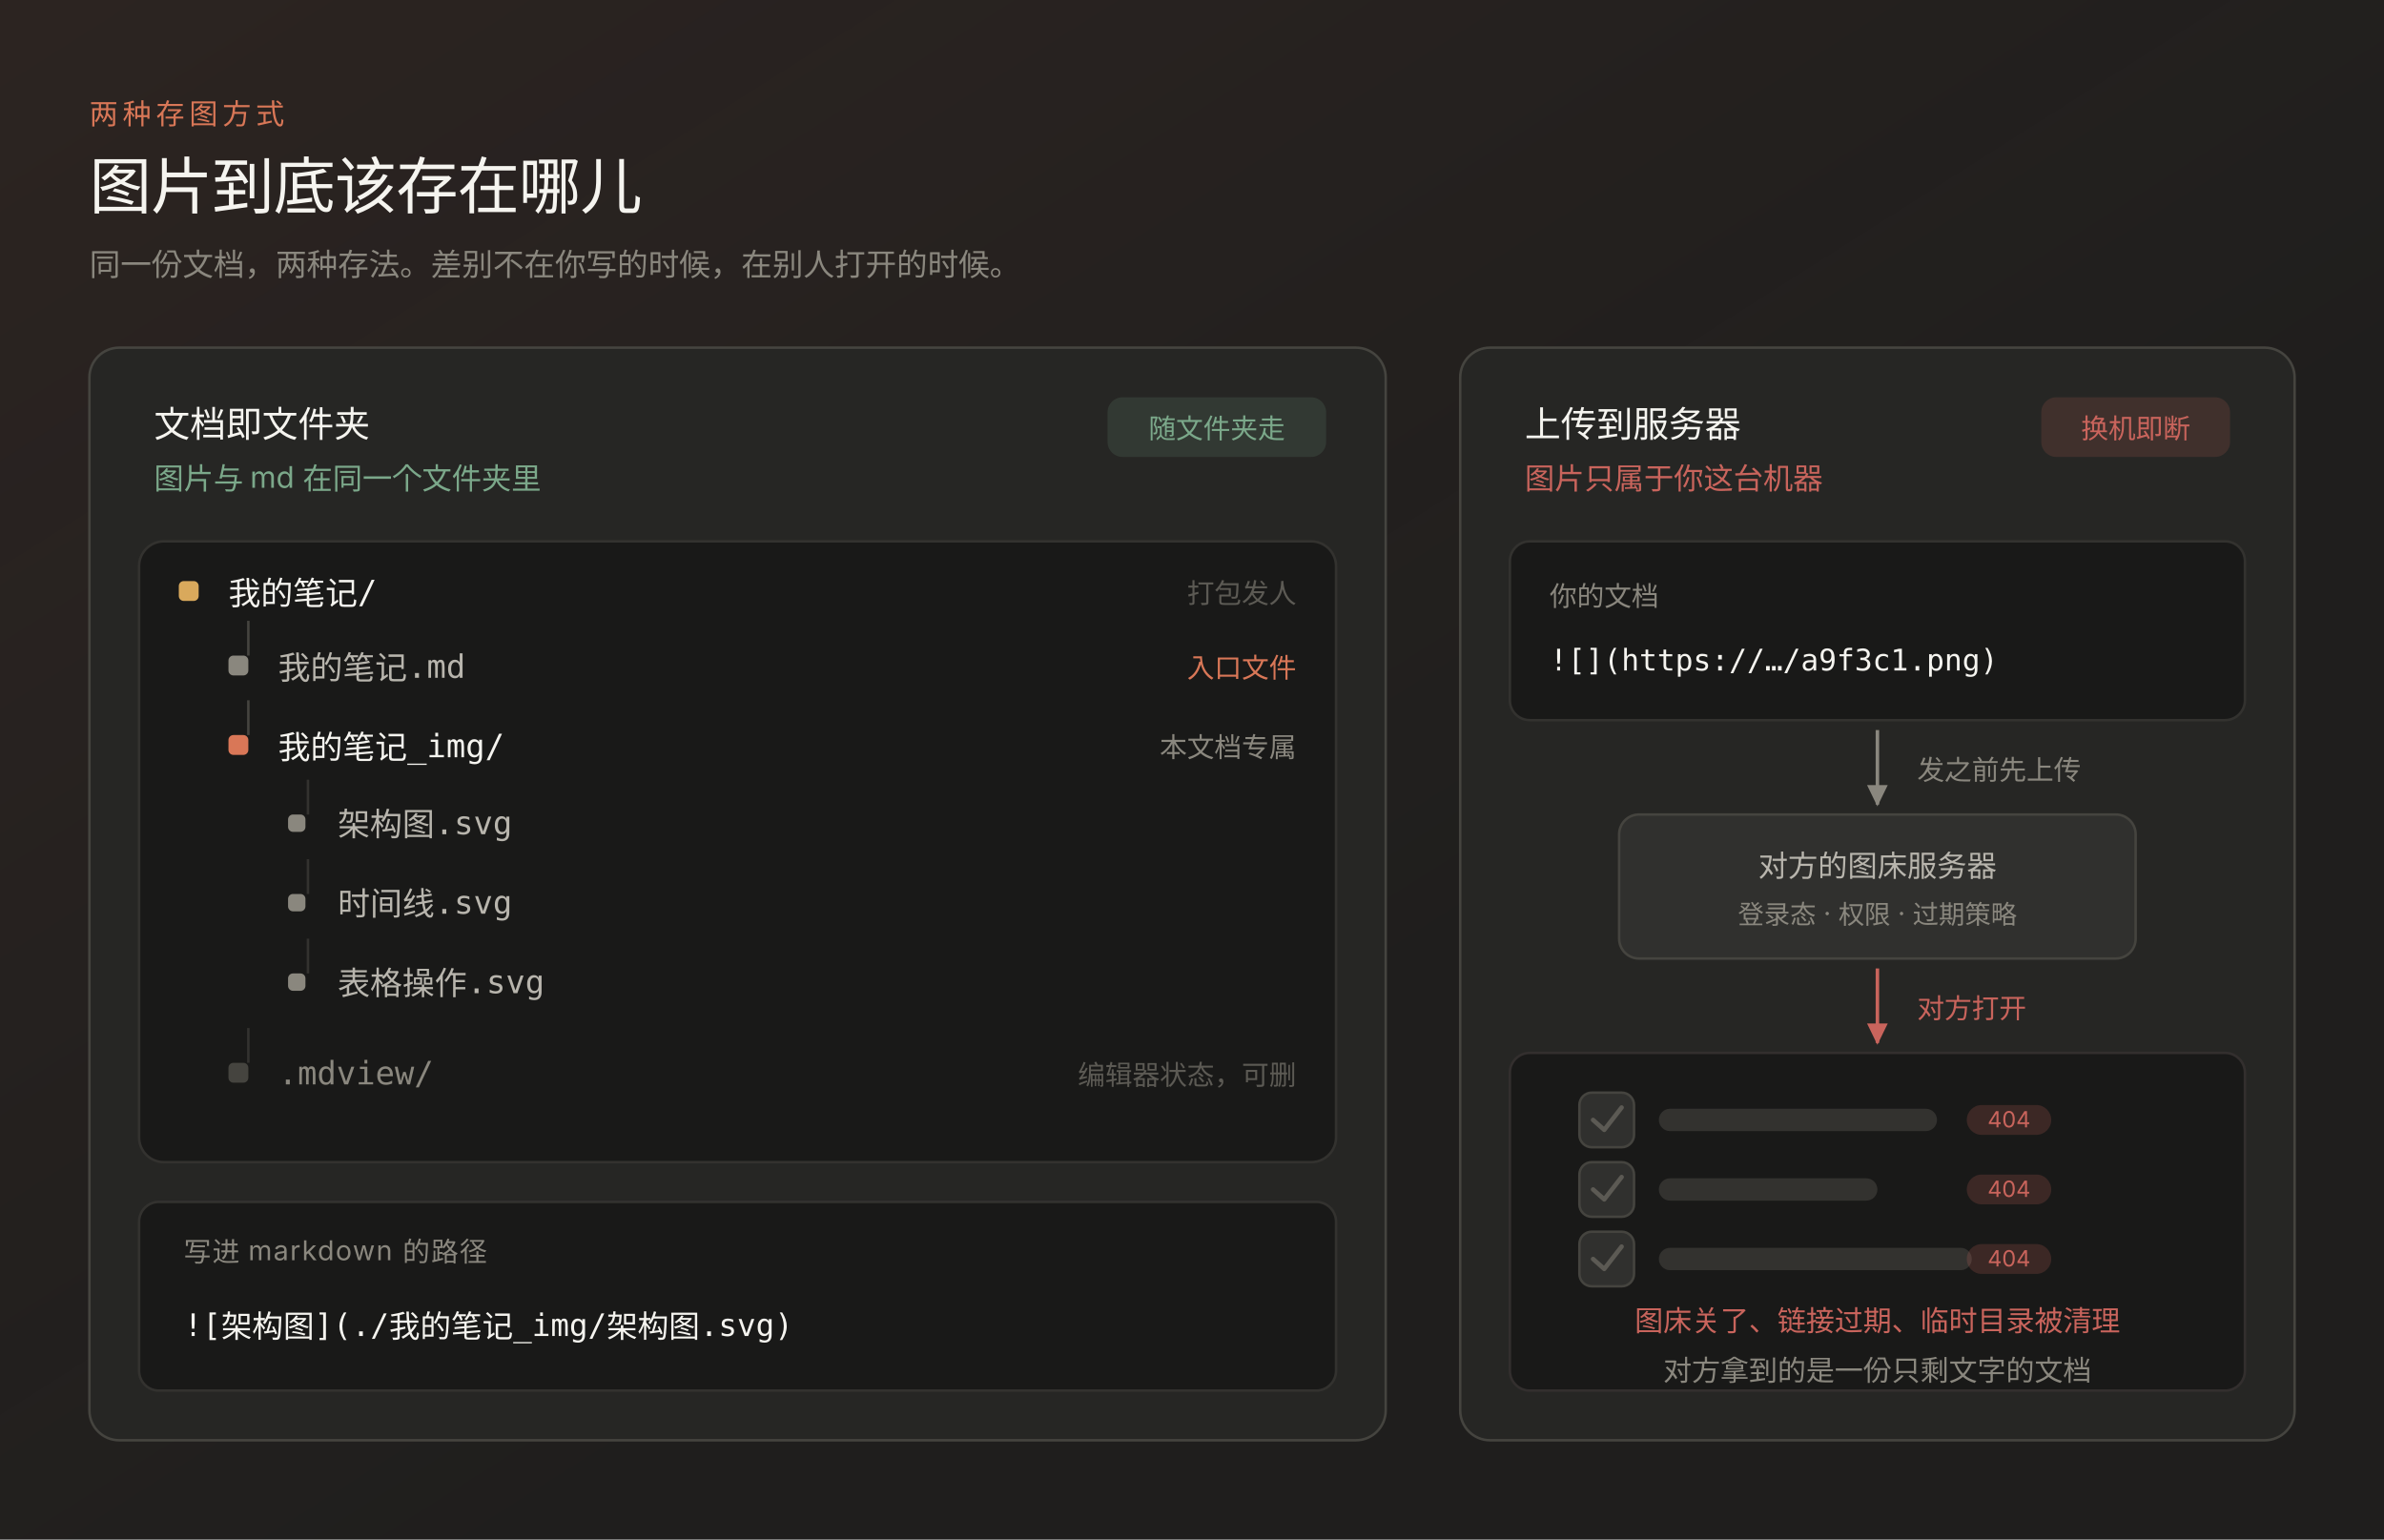
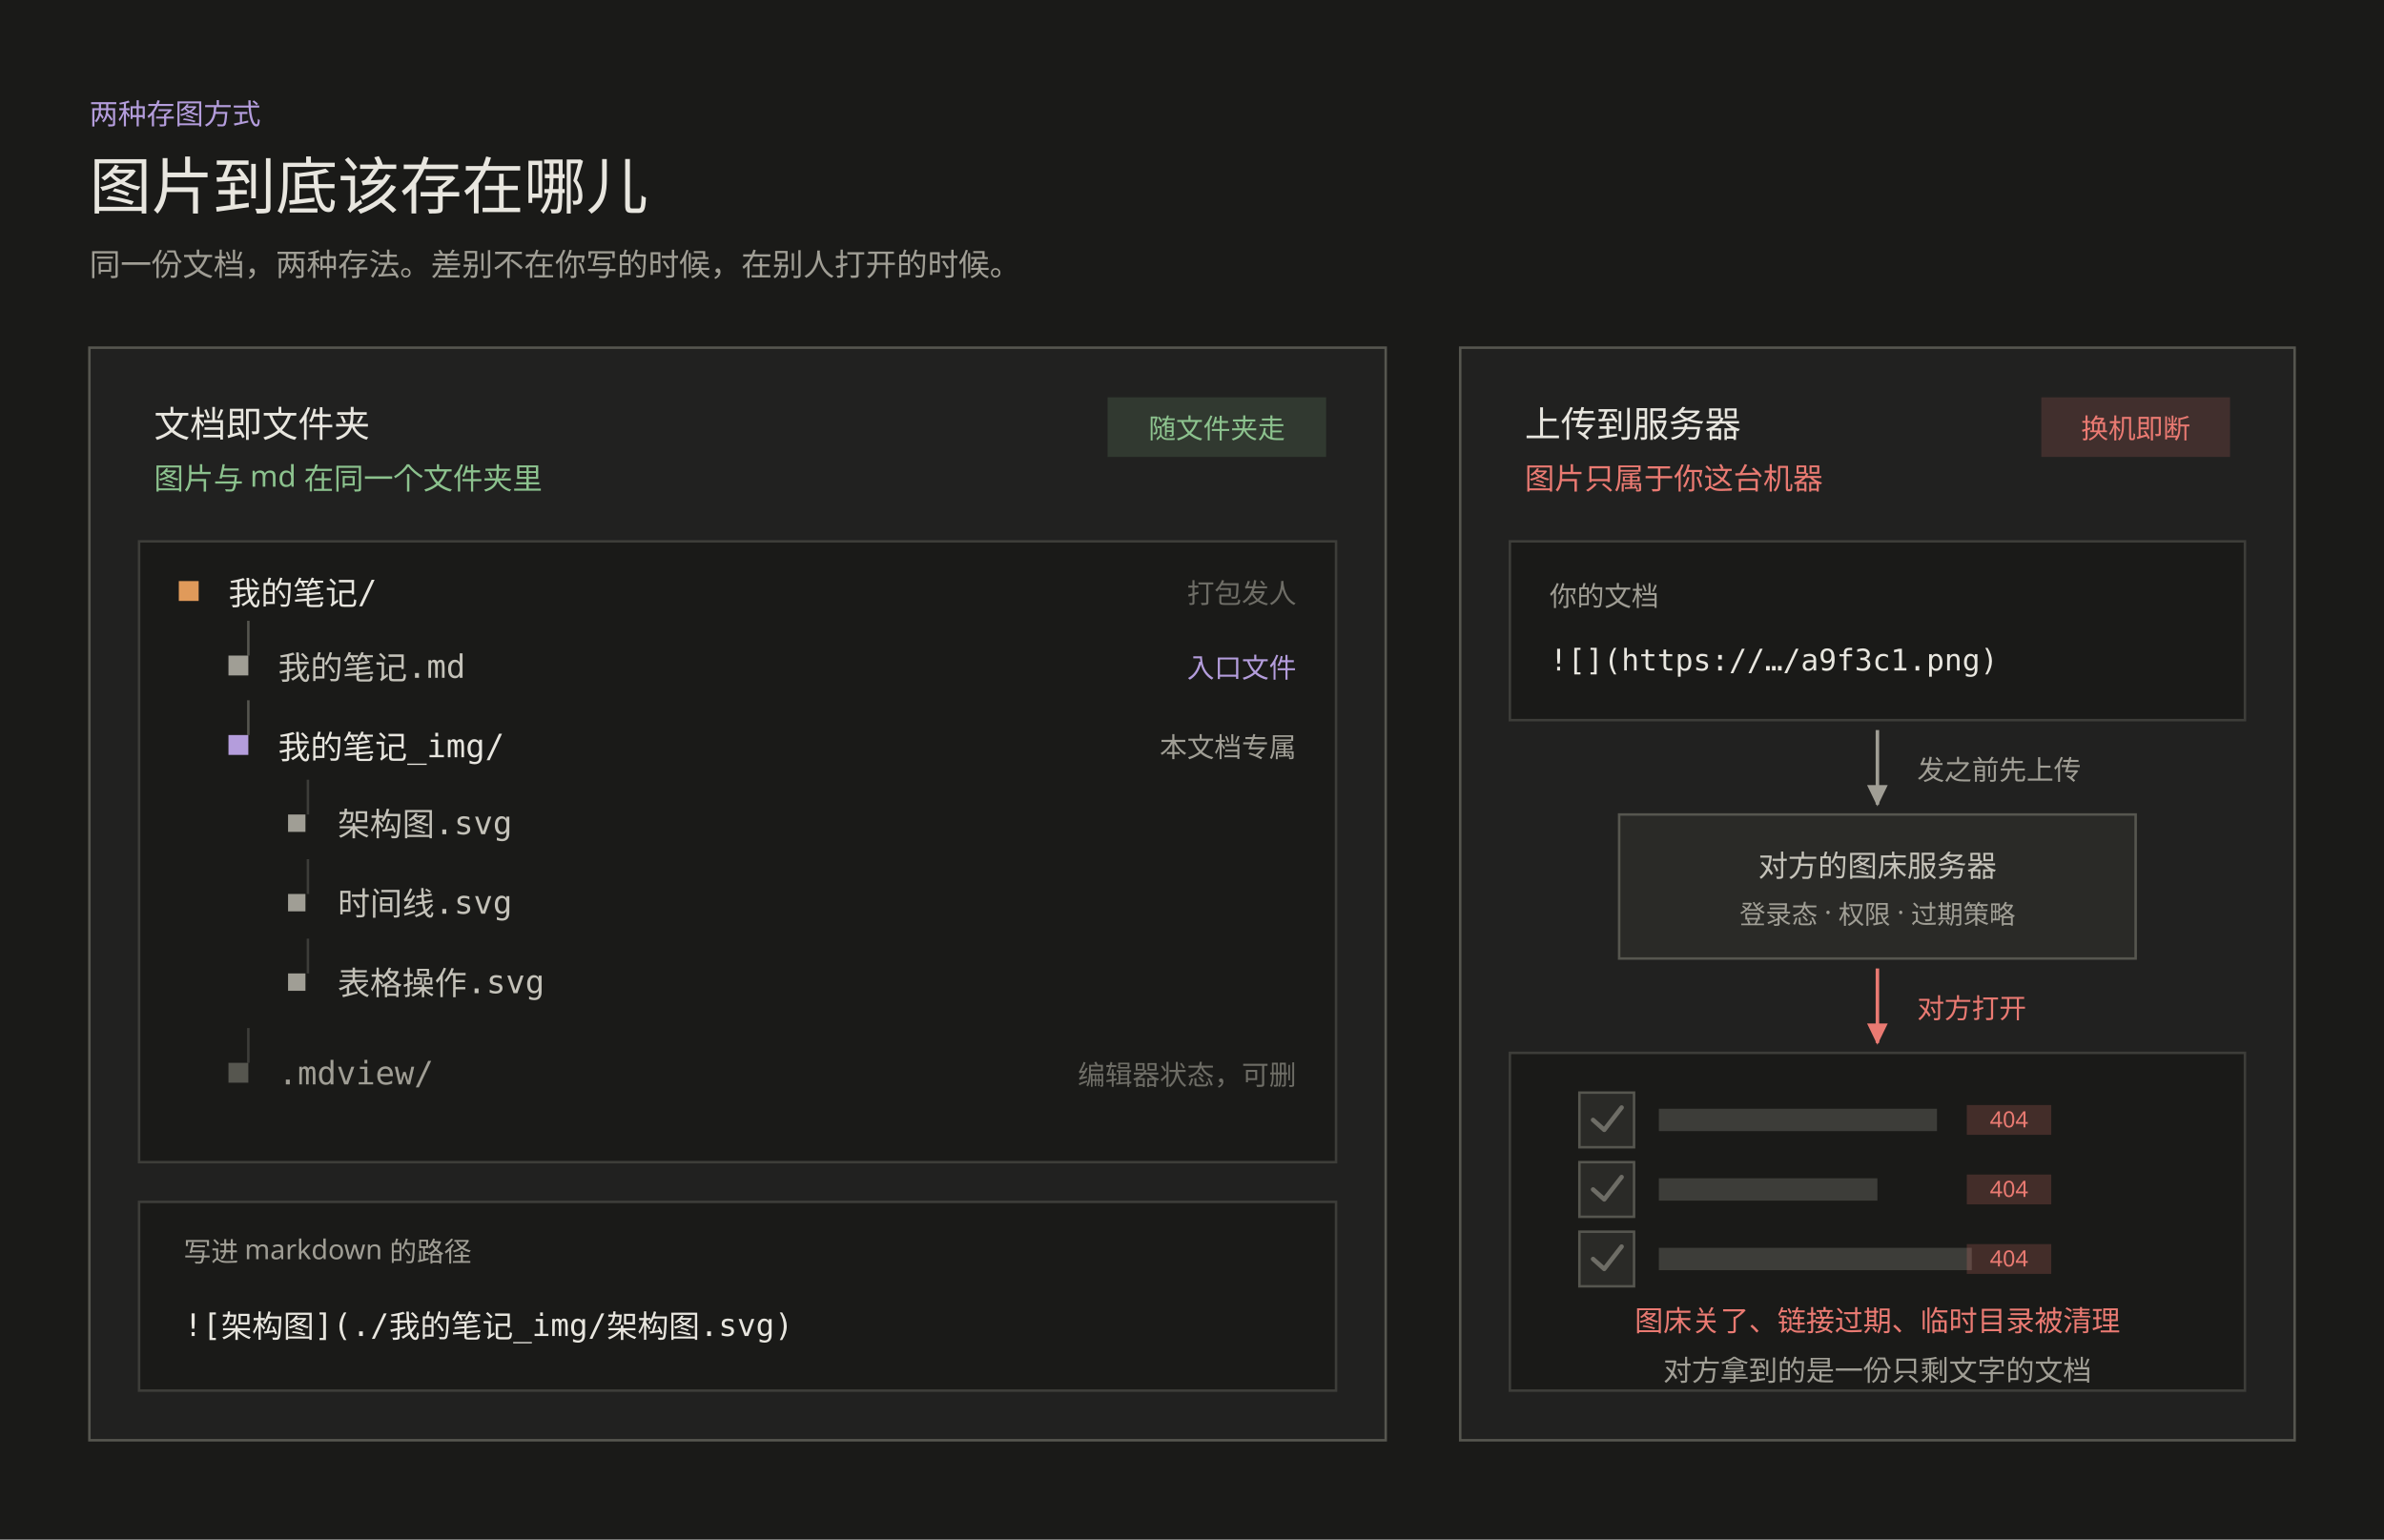
<svg xmlns="http://www.w3.org/2000/svg" width="960" height="620" viewBox="0 0 960 620" role="img" aria-label="两种图片存放方式的对比：文件夹随文档一起走，或上传到服务器">
  <defs>
-     <linearGradient id="wash" x1="0" y1="0" x2="1" y2="1">
-       <stop offset="0" stop-color="#d97757" stop-opacity="0.07" />
-       <stop offset="0.62" stop-color="#d97757" stop-opacity="0" />
-     </linearGradient>
    <marker id="tip" viewBox="0 0 8 8" refX="6.4" refY="4" markerWidth="7" markerHeight="7" orient="auto">
-       <path d="M0 0.6 L7 4 L0 7.4 z" fill="#8a877e" />
+       <path d="M0 0.6 L7 4 L0 7.4 z" fill="#A09E95" />
    </marker>
    <marker id="tip-warn" viewBox="0 0 8 8" refX="6.4" refY="4" markerWidth="7" markerHeight="7" orient="auto">
-       <path d="M0 0.6 L7 4 L0 7.4 z" fill="#c9645c" />
+       <path d="M0 0.6 L7 4 L0 7.4 z" fill="#EA7A72" />
    </marker>
  </defs>
-   <rect width="960" height="620" fill="#1F1E1D" />
-   <rect width="960" height="620" fill="url(#wash)" />
-   <g font-family="'Segoe UI Variable Text', 'Segoe UI', Inter, 'PingFang SC', 'Microsoft YaHei UI', 'Noto Sans SC', sans-serif">
-     <text x="36" y="50" fill="#D97757" font-size="11.5" letter-spacing="1.9">两种存图方式</text>
-     <text x="36" y="84" fill="#F5F4EF" font-size="25" letter-spacing="-0.3">图片到底该存在哪儿</text>
-     <text x="36" y="111" fill="#8A877E" font-size="12.5">同一份文档，两种存法。差别不在你写的时候，在别人打开的时候。</text>
-     <rect x="36" y="140" width="522" height="440" rx="12" fill="#262624" stroke="#45443F" />
-     <text x="62" y="176" fill="#F5F4EF" font-size="14.5">文档即文件夹</text>
-     <text x="62" y="197" fill="#7BA88A" font-size="12">图片与 md 在同一个文件夹里</text>
-     <rect x="446" y="160" width="88" height="24" rx="6" fill="#7BA88A" fill-opacity="0.15" />
-     <text x="490" y="176.5" fill="#7BA88A" font-size="11" text-anchor="middle">随文件夹走</text>
-     <rect x="56" y="218" width="482" height="250" rx="10" fill="#191918" stroke="#33322F" />
+   <rect width="960" height="620" fill="#1A1A18" />
+   <g font-family="'Microsoft YaHei UI', 'Segoe UI', sans-serif">
+     <text x="36" y="50" fill="#B49DDC" font-size="11.5">两种存图方式</text>
+     <text x="36" y="84" fill="#E8E6DF" font-size="25">图片到底该存在哪儿</text>
+     <text x="36" y="111" fill="#A09E95" font-size="12.5">同一份文档，两种存法。差别不在你写的时候，在别人打开的时候。</text>
+     <rect x="36" y="140" width="522" height="440" fill="#212120" stroke="#56564F" />
+     <text x="62" y="176" fill="#E8E6DF" font-size="14.5">文档即文件夹</text>
+     <text x="62" y="197" fill="#8CC28E" font-size="12">图片与 md 在同一个文件夹里</text>
+     <rect x="446" y="160" width="88" height="24" fill="#8CC28E" fill-opacity="0.15" />
+     <text x="490" y="176.5" fill="#8CC28E" font-size="11" text-anchor="middle">随文件夹走</text>
+     <rect x="56" y="218" width="482" height="250" fill="#1A1A18" stroke="#3D3D39" />
    <g font-size="13" dominant-baseline="middle">
-       <rect x="72" y="234" width="8" height="8" rx="2" fill="#D9A95C" />
-       <text x="92" y="239" fill="#F5F4EF" font-family="'Cascadia Code', Consolas, 'Sarasa Mono SC', monospace">我的笔记/</text>
-       <text x="522" y="239" fill="#5C5A54" font-size="11" text-anchor="end">打包发人</text>
-       <path d="M100 250 v14" stroke="#45443F" />
-       <rect x="92" y="264" width="8" height="8" rx="2" fill="#8A877E" />
-       <text x="112" y="269" fill="#B8B5AD" font-family="'Cascadia Code', Consolas, 'Sarasa Mono SC', monospace">我的笔记.md</text>
-       <text x="522" y="269" fill="#D97757" font-size="11" text-anchor="end">入口文件</text>
-       <path d="M100 282 v14" stroke="#45443F" />
-       <rect x="92" y="296" width="8" height="8" rx="2" fill="#D97757" />
-       <text x="112" y="301" fill="#F5F4EF" font-family="'Cascadia Code', Consolas, 'Sarasa Mono SC', monospace">我的笔记_img/</text>
-       <text x="522" y="301" fill="#8A877E" font-size="11" text-anchor="end">本文档专属</text>
-       <path d="M124 314 v14" stroke="#33322F" />
-       <rect x="116" y="328" width="7" height="7" rx="2" fill="#8A877E" />
-       <text x="136" y="332" fill="#B8B5AD" font-family="'Cascadia Code', Consolas, 'Sarasa Mono SC', monospace">架构图.svg</text>
-       <path d="M124 346 v14" stroke="#33322F" />
-       <rect x="116" y="360" width="7" height="7" rx="2" fill="#8A877E" />
-       <text x="136" y="364" fill="#B8B5AD" font-family="'Cascadia Code', Consolas, 'Sarasa Mono SC', monospace">时间线.svg</text>
-       <path d="M124 378 v14" stroke="#33322F" />
-       <rect x="116" y="392" width="7" height="7" rx="2" fill="#8A877E" />
-       <text x="136" y="396" fill="#B8B5AD" font-family="'Cascadia Code', Consolas, 'Sarasa Mono SC', monospace">表格操作.svg</text>
-       <path d="M100 414 v14" stroke="#33322F" />
-       <rect x="92" y="428" width="8" height="8" rx="2" fill="#45443F" />
-       <text x="112" y="433" fill="#8A877E" font-family="'Cascadia Code', Consolas, 'Sarasa Mono SC', monospace">.mdview/</text>
-       <text x="522" y="433" fill="#5C5A54" font-size="11" text-anchor="end">编辑器状态，可删</text>
+       <rect x="72" y="234" width="8" height="8" fill="#E09A5A" />
+       <text x="92" y="239" fill="#E8E6DF" font-family="Consolas, monospace">我的笔记/</text>
+       <text x="522" y="239" fill="#6E6D66" font-size="11" text-anchor="end">打包发人</text>
+       <path d="M100 250 v14" stroke="#56564F" />
+       <rect x="92" y="264" width="8" height="8" fill="#A09E95" />
+       <text x="112" y="269" fill="#C4C2B9" font-family="Consolas, monospace">我的笔记.md</text>
+       <text x="522" y="269" fill="#B49DDC" font-size="11" text-anchor="end">入口文件</text>
+       <path d="M100 282 v14" stroke="#56564F" />
+       <rect x="92" y="296" width="8" height="8" fill="#B49DDC" />
+       <text x="112" y="301" fill="#E8E6DF" font-family="Consolas, monospace">我的笔记_img/</text>
+       <text x="522" y="301" fill="#A09E95" font-size="11" text-anchor="end">本文档专属</text>
+       <path d="M124 314 v14" stroke="#3D3D39" />
+       <rect x="116" y="328" width="7" height="7" fill="#A09E95" />
+       <text x="136" y="332" fill="#C4C2B9" font-family="Consolas, monospace">架构图.svg</text>
+       <path d="M124 346 v14" stroke="#3D3D39" />
+       <rect x="116" y="360" width="7" height="7" fill="#A09E95" />
+       <text x="136" y="364" fill="#C4C2B9" font-family="Consolas, monospace">时间线.svg</text>
+       <path d="M124 378 v14" stroke="#3D3D39" />
+       <rect x="116" y="392" width="7" height="7" fill="#A09E95" />
+       <text x="136" y="396" fill="#C4C2B9" font-family="Consolas, monospace">表格操作.svg</text>
+       <path d="M100 414 v14" stroke="#3D3D39" />
+       <rect x="92" y="428" width="8" height="8" fill="#56564F" />
+       <text x="112" y="433" fill="#A09E95" font-family="Consolas, monospace">.mdview/</text>
+       <text x="522" y="433" fill="#6E6D66" font-size="11" text-anchor="end">编辑器状态，可删</text>
    </g>
-     <rect x="56" y="484" width="482" height="76" rx="8" fill="#191918" stroke="#33322F" />
-     <text x="74" y="508" fill="#8A877E" font-size="11" letter-spacing="0.5">写进 markdown 的路径</text>
-     <text x="74" y="538" fill="#F5F4EF" font-size="12.5" font-family="'Cascadia Code', Consolas, 'Sarasa Mono SC', monospace">![架构图](./我的笔记_img/架构图.svg)</text>
-     <rect x="588" y="140" width="336" height="440" rx="12" fill="#262624" stroke="#45443F" />
-     <text x="614" y="176" fill="#F5F4EF" font-size="14.5">上传到服务器</text>
-     <text x="614" y="197" fill="#C9645C" font-size="12">图片只属于你这台机器</text>
-     <rect x="822" y="160" width="76" height="24" rx="6" fill="#C9645C" fill-opacity="0.16" />
-     <text x="860" y="176.5" fill="#C9645C" font-size="11" text-anchor="middle">换机即断</text>
-     <rect x="608" y="218" width="296" height="72" rx="8" fill="#191918" stroke="#33322F" />
-     <text x="624" y="244" fill="#8A877E" font-size="11">你的文档</text>
-     <text x="624" y="270" fill="#F5F4EF" font-size="12" font-family="'Cascadia Code', Consolas, 'Sarasa Mono SC', monospace">![](https://…/a9f3c1.png)</text>
-     <path d="M756 294 v30" stroke="#8A877E" stroke-width="1.4" marker-end="url(#tip)" />
-     <text x="772" y="314" fill="#8A877E" font-size="11">发之前先上传</text>
-     <rect x="652" y="328" width="208" height="58" rx="8" fill="#30302E" stroke="#45443F" />
-     <text x="756" y="353" fill="#B8B5AD" font-size="12" text-anchor="middle">对方的图床服务器</text>
-     <text x="756" y="372" fill="#8A877E" font-size="10.5" text-anchor="middle">登录态 · 权限 · 过期策略</text>
-     <path d="M756 390 v30" stroke="#C9645C" stroke-width="1.4" marker-end="url(#tip-warn)" />
-     <text x="772" y="410" fill="#C9645C" font-size="11">对方打开</text>
-     <rect x="608" y="424" width="296" height="136" rx="8" fill="#191918" stroke="#332F2E" />
+     <rect x="56" y="484" width="482" height="76" fill="#1A1A18" stroke="#3D3D39" />
+     <text x="74" y="508" fill="#A09E95" font-size="11">写进 markdown 的路径</text>
+     <text x="74" y="538" fill="#E8E6DF" font-size="12.5" font-family="Consolas, monospace">![架构图](./我的笔记_img/架构图.svg)</text>
+     <rect x="588" y="140" width="336" height="440" fill="#212120" stroke="#56564F" />
+     <text x="614" y="176" fill="#E8E6DF" font-size="14.5">上传到服务器</text>
+     <text x="614" y="197" fill="#EA7A72" font-size="12">图片只属于你这台机器</text>
+     <rect x="822" y="160" width="76" height="24" fill="#EA7A72" fill-opacity="0.16" />
+     <text x="860" y="176.5" fill="#EA7A72" font-size="11" text-anchor="middle">换机即断</text>
+     <rect x="608" y="218" width="296" height="72" fill="#1A1A18" stroke="#3D3D39" />
+     <text x="624" y="244" fill="#A09E95" font-size="11">你的文档</text>
+     <text x="624" y="270" fill="#E8E6DF" font-size="12" font-family="Consolas, monospace">![](https://…/a9f3c1.png)</text>
+     <path d="M756 294 v30" stroke="#A09E95" stroke-width="1.4" marker-end="url(#tip)" />
+     <text x="772" y="314" fill="#A09E95" font-size="11">发之前先上传</text>
+     <rect x="652" y="328" width="208" height="58" fill="#2A2A27" stroke="#56564F" />
+     <text x="756" y="353" fill="#C4C2B9" font-size="12" text-anchor="middle">对方的图床服务器</text>
+     <text x="756" y="372" fill="#A09E95" font-size="10.5" text-anchor="middle">登录态 · 权限 · 过期策略</text>
+     <path d="M756 390 v30" stroke="#EA7A72" stroke-width="1.4" marker-end="url(#tip-warn)" />
+     <text x="772" y="410" fill="#EA7A72" font-size="11">对方打开</text>
+     <rect x="608" y="424" width="296" height="136" fill="#1A1A18" stroke="#3D3D39" />
    <g>
-       <rect x="636" y="440" width="22" height="22" rx="5" fill="#30302E" stroke="#45443F" />
-       <path d="M641.5 451 l4.5 4 l7 -9" stroke="#5C5A54" stroke-width="1.8" fill="none" stroke-linecap="round" stroke-linejoin="round" />
-       <rect x="668" y="446.5" width="112" height="9" rx="4.5" fill="#33322F" />
-       <rect x="792" y="445" width="34" height="12" rx="6" fill="#C9645C" fill-opacity="0.2" />
-       <text x="809" y="454" fill="#C9645C" font-size="9" text-anchor="middle">404</text>
+       <rect x="636" y="440" width="22" height="22" fill="#2A2A27" stroke="#56564F" />
+       <path d="M641.5 451 l4.5 4 l7 -9" stroke="#6E6D66" stroke-width="1.8" fill="none" stroke-linecap="round" stroke-linejoin="round" />
+       <rect x="668" y="446.5" width="112" height="9" fill="#3D3D39" />
+       <rect x="792" y="445" width="34" height="12" fill="#EA7A72" fill-opacity="0.2" />
+       <text x="809" y="454" fill="#EA7A72" font-size="9" text-anchor="middle">404</text>
    </g>
    <g>
-       <rect x="636" y="468" width="22" height="22" rx="5" fill="#30302E" stroke="#45443F" />
-       <path d="M641.5 479 l4.5 4 l7 -9" stroke="#5C5A54" stroke-width="1.8" fill="none" stroke-linecap="round" stroke-linejoin="round" />
-       <rect x="668" y="474.5" width="88" height="9" rx="4.5" fill="#33322F" />
-       <rect x="792" y="473" width="34" height="12" rx="6" fill="#C9645C" fill-opacity="0.2" />
-       <text x="809" y="482" fill="#C9645C" font-size="9" text-anchor="middle">404</text>
+       <rect x="636" y="468" width="22" height="22" fill="#2A2A27" stroke="#56564F" />
+       <path d="M641.5 479 l4.5 4 l7 -9" stroke="#6E6D66" stroke-width="1.8" fill="none" stroke-linecap="round" stroke-linejoin="round" />
+       <rect x="668" y="474.5" width="88" height="9" fill="#3D3D39" />
+       <rect x="792" y="473" width="34" height="12" fill="#EA7A72" fill-opacity="0.2" />
+       <text x="809" y="482" fill="#EA7A72" font-size="9" text-anchor="middle">404</text>
    </g>
    <g>
-       <rect x="636" y="496" width="22" height="22" rx="5" fill="#30302E" stroke="#45443F" />
-       <path d="M641.5 507 l4.5 4 l7 -9" stroke="#5C5A54" stroke-width="1.8" fill="none" stroke-linecap="round" stroke-linejoin="round" />
-       <rect x="668" y="502.5" width="126" height="9" rx="4.5" fill="#33322F" />
-       <rect x="792" y="501" width="34" height="12" rx="6" fill="#C9645C" fill-opacity="0.2" />
-       <text x="809" y="510" fill="#C9645C" font-size="9" text-anchor="middle">404</text>
+       <rect x="636" y="496" width="22" height="22" fill="#2A2A27" stroke="#56564F" />
+       <path d="M641.5 507 l4.5 4 l7 -9" stroke="#6E6D66" stroke-width="1.8" fill="none" stroke-linecap="round" stroke-linejoin="round" />
+       <rect x="668" y="502.5" width="126" height="9" fill="#3D3D39" />
+       <rect x="792" y="501" width="34" height="12" fill="#EA7A72" fill-opacity="0.2" />
+       <text x="809" y="510" fill="#EA7A72" font-size="9" text-anchor="middle">404</text>
    </g>
-     <text x="756" y="536" fill="#C9645C" font-size="11.5" text-anchor="middle">图床关了、链接过期、临时目录被清理</text>
-     <text x="756" y="556" fill="#8A877E" font-size="11.5" text-anchor="middle">对方拿到的是一份只剩文字的文档</text>
+     <text x="756" y="536" fill="#EA7A72" font-size="11.5" text-anchor="middle">图床关了、链接过期、临时目录被清理</text>
+     <text x="756" y="556" fill="#A09E95" font-size="11.5" text-anchor="middle">对方拿到的是一份只剩文字的文档</text>
  </g>
</svg>
